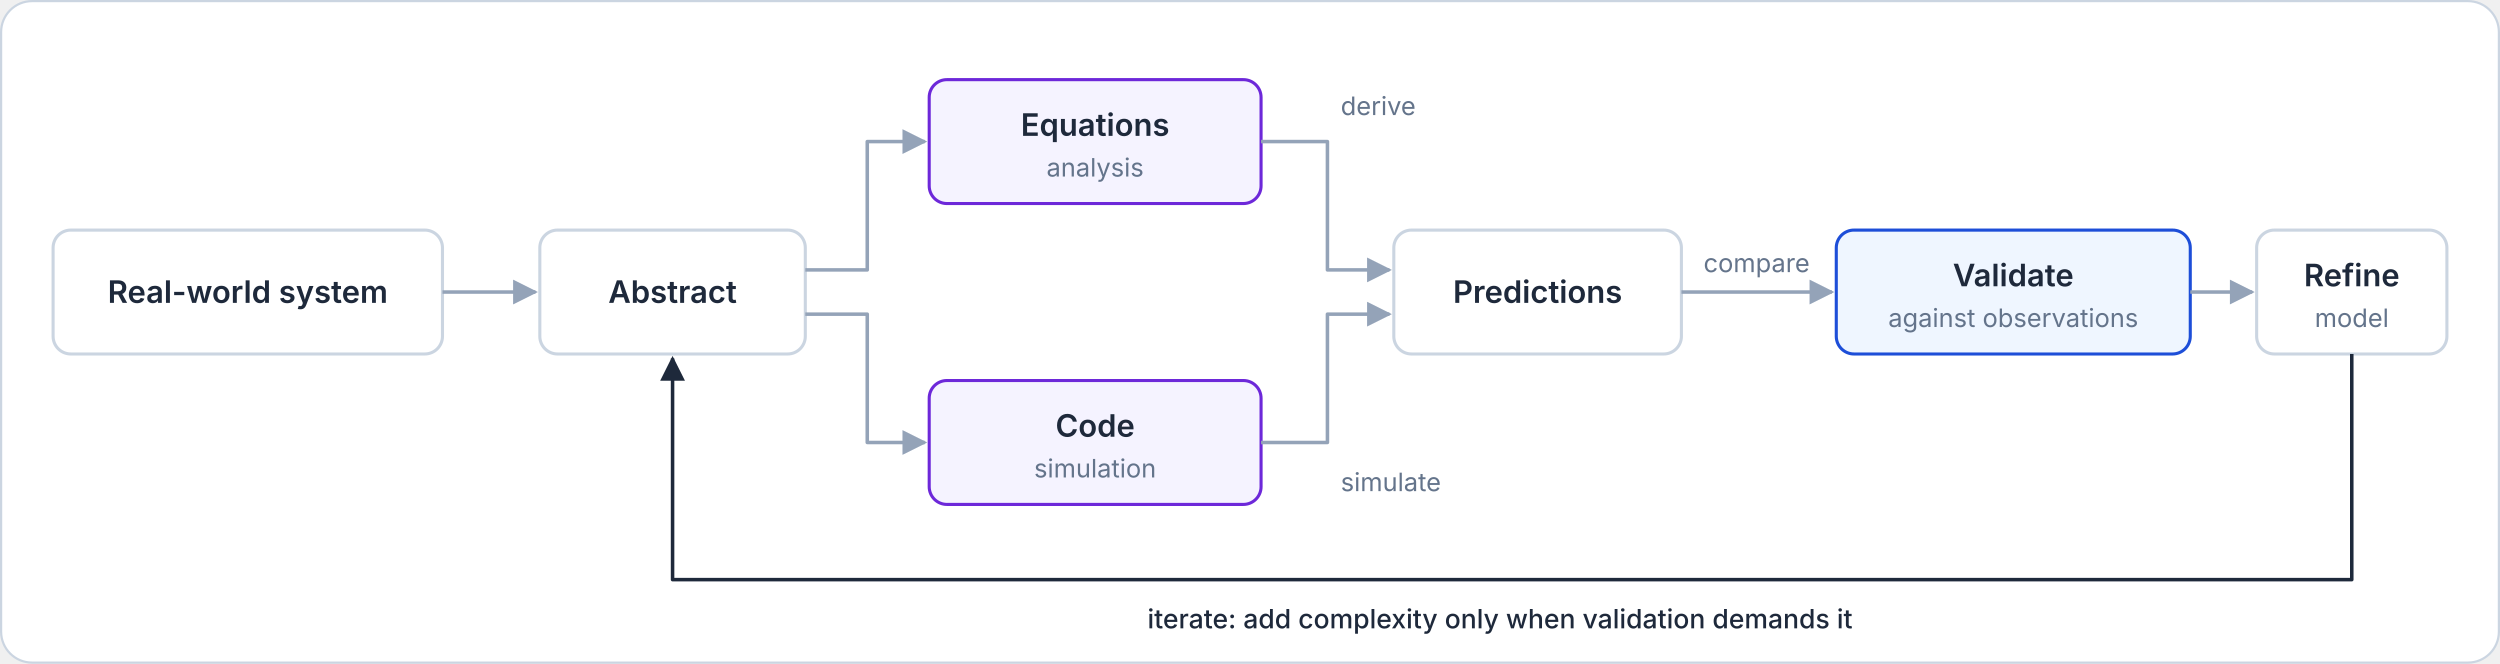
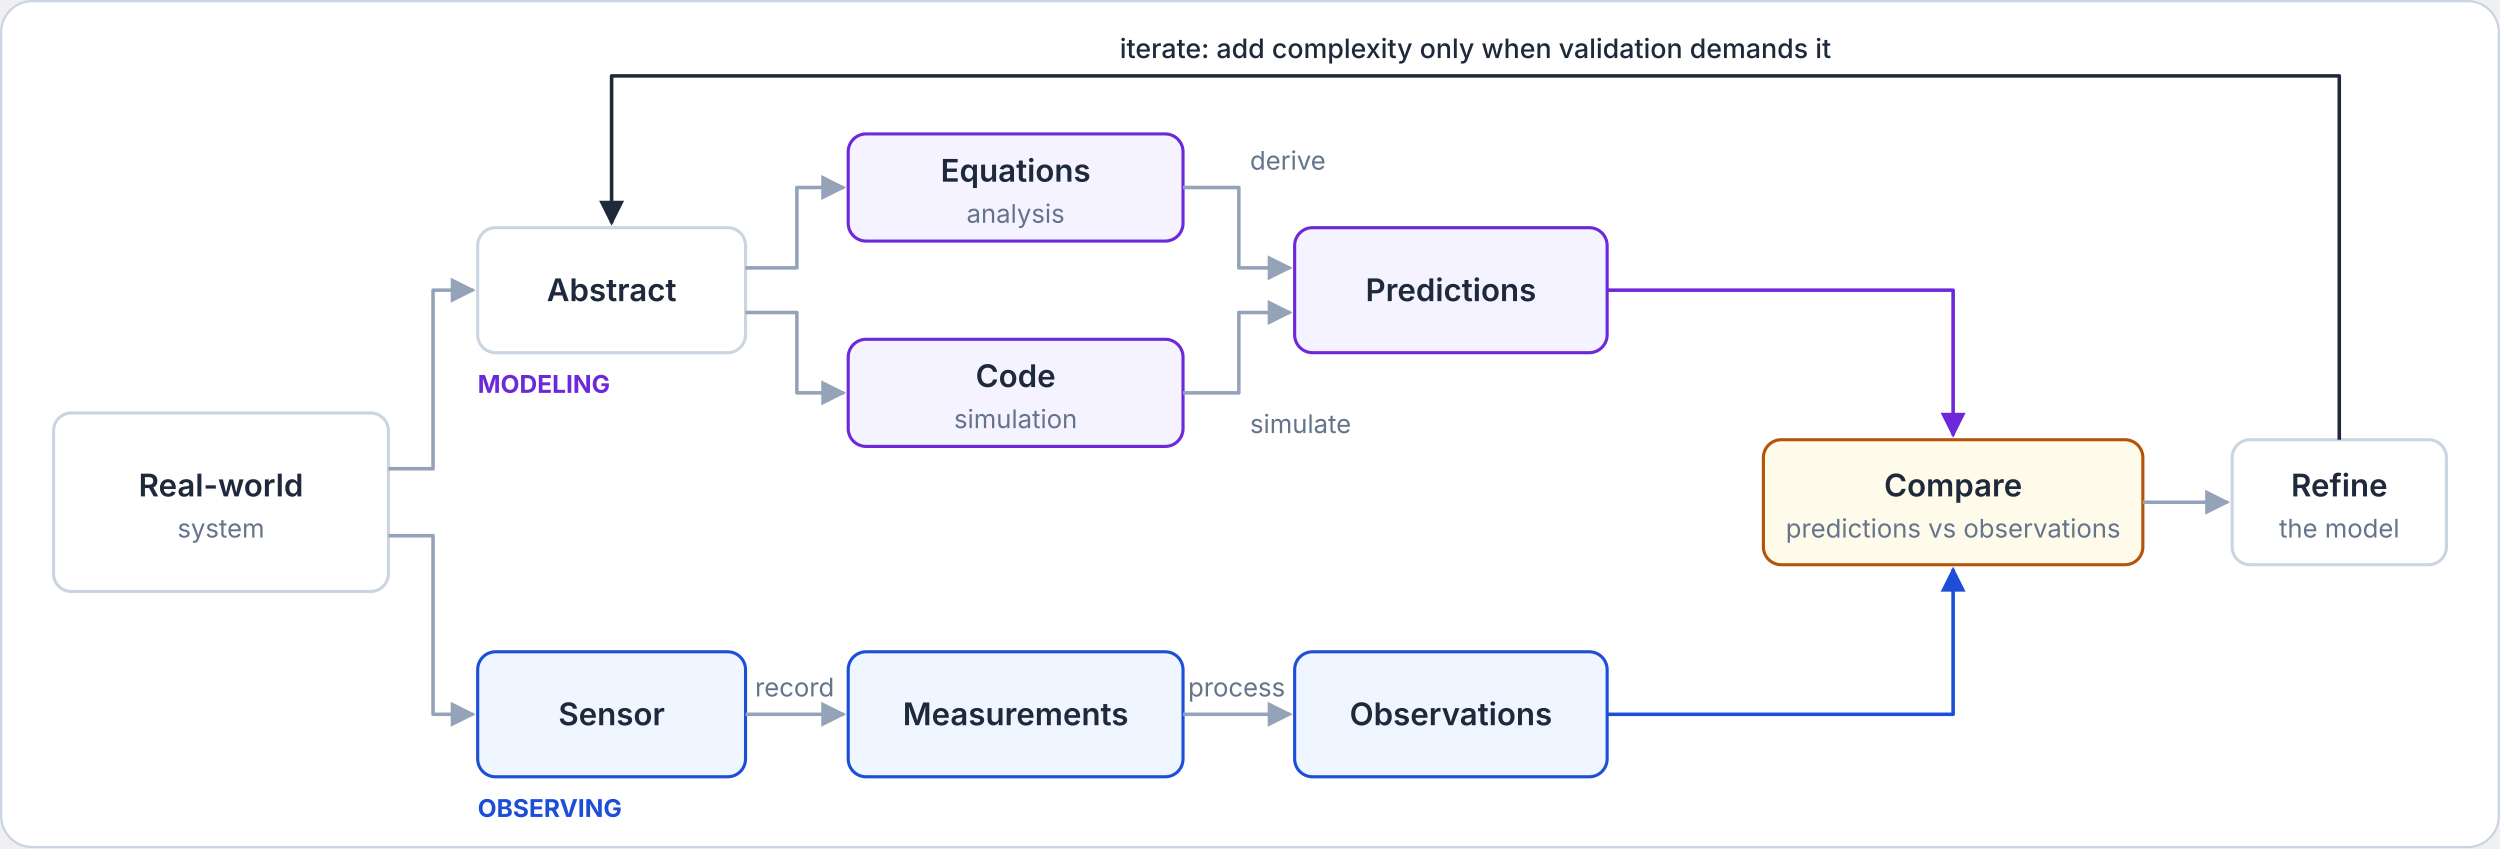
- <svg xmlns="http://www.w3.org/2000/svg" viewBox="0 0 1130 300" width="1130" height="300" role="img" aria-label="The modeling cycle: abstract a real system into equations and code, predict, validate against observations, refine, repeat." font-family="Inter, 'Helvetica Neue', Arial, 'DejaVu Sans', sans-serif">
+ <svg xmlns="http://www.w3.org/2000/svg" viewBox="0 0 1120 380" width="1120" height="380" role="img" aria-label="The modeling cycle: the real-world system is both modelled (abstract, then equations and code, then predictions) and observed (sensor, measurements, observations); the two tracks meet where predictions are compared with observations, and the model is refined." font-family="Inter, 'Helvetica Neue', Arial, 'DejaVu Sans', sans-serif">
  <defs>
+     <marker id="m1d4ed8" viewBox="0 0 10 10" refX="9" refY="5" markerWidth="7" markerHeight="7" orient="auto-start-reverse">
+       <path d="M0,0 L10,5 L0,10 z" fill="#1d4ed8" />
+     </marker>
    <marker id="m1e293b" viewBox="0 0 10 10" refX="9" refY="5" markerWidth="7" markerHeight="7" orient="auto-start-reverse">
      <path d="M0,0 L10,5 L0,10 z" fill="#1e293b" />
+     </marker>
+     <marker id="m6d28d9" viewBox="0 0 10 10" refX="9" refY="5" markerWidth="7" markerHeight="7" orient="auto-start-reverse">
+       <path d="M0,0 L10,5 L0,10 z" fill="#6d28d9" />
    </marker>
    <marker id="m94a3b8" viewBox="0 0 10 10" refX="9" refY="5" markerWidth="7" markerHeight="7" orient="auto-start-reverse">
      <path d="M0,0 L10,5 L0,10 z" fill="#94a3b8" />
    </marker>
  </defs>
-   <rect x="0.5" y="0.5" width="1129" height="299" rx="14" fill="#ffffff" stroke="#cbd5e1" />
-   <rect x="24.0" y="104.0" width="176.0" height="56.0" rx="8" fill="#ffffff" stroke="#cbd5e1" stroke-width="1.4" />
-   <text x="112.0" y="136.9" font-size="14" fill="#1e293b" text-anchor="middle" font-weight="600">Real-world system</text>
-   <rect x="244.0" y="104.0" width="120.0" height="56.0" rx="8" fill="#ffffff" stroke="#cbd5e1" stroke-width="1.4" />
-   <text x="304.0" y="136.9" font-size="14" fill="#1e293b" text-anchor="middle" font-weight="600">Abstract</text>
-   <rect x="420.0" y="36.0" width="150.0" height="56.0" rx="8" fill="#f5f3ff" stroke="#6d28d9" stroke-width="1.4" />
-   <text x="495.0" y="61.4" font-size="14" fill="#1e293b" text-anchor="middle" font-weight="600">Equations</text>
-   <text x="495.0" y="79.8" font-size="11.5" fill="#64748b" text-anchor="middle" font-weight="400">analysis</text>
-   <rect x="420.0" y="172.0" width="150.0" height="56.0" rx="8" fill="#f5f3ff" stroke="#6d28d9" stroke-width="1.4" />
-   <text x="495.0" y="197.4" font-size="14" fill="#1e293b" text-anchor="middle" font-weight="600">Code</text>
-   <text x="495.0" y="215.8" font-size="11.5" fill="#64748b" text-anchor="middle" font-weight="400">simulation</text>
-   <rect x="630.0" y="104.0" width="130.0" height="56.0" rx="8" fill="#ffffff" stroke="#cbd5e1" stroke-width="1.4" />
-   <text x="695.0" y="136.9" font-size="14" fill="#1e293b" text-anchor="middle" font-weight="600">Predictions</text>
-   <rect x="830.0" y="104.0" width="160.0" height="56.0" rx="8" fill="#eff6ff" stroke="#1d4ed8" stroke-width="1.4" />
-   <text x="910.0" y="129.4" font-size="14" fill="#1e293b" text-anchor="middle" font-weight="600">Validate</text>
-   <text x="910.0" y="147.8" font-size="11.5" fill="#64748b" text-anchor="middle" font-weight="400">against observations</text>
-   <rect x="1020.0" y="104.0" width="86.0" height="56.0" rx="8" fill="#ffffff" stroke="#cbd5e1" stroke-width="1.4" />
-   <text x="1063.0" y="129.4" font-size="14" fill="#1e293b" text-anchor="middle" font-weight="600">Refine</text>
-   <text x="1063.0" y="147.8" font-size="11.5" fill="#64748b" text-anchor="middle" font-weight="400">model</text>
-   <path d="M200.0,132.0 L242.0,132.0" fill="none" stroke="#94a3b8" stroke-width="1.6" stroke-linejoin="round" marker-end="url(#m94a3b8)" />
-   <path d="M364.0,122.0 L392.0,122.0 L392.0,64.0 L418.0,64.0" fill="none" stroke="#94a3b8" stroke-width="1.6" stroke-linejoin="round" marker-end="url(#m94a3b8)" />
-   <path d="M364.0,142.0 L392.0,142.0 L392.0,200.0 L418.0,200.0" fill="none" stroke="#94a3b8" stroke-width="1.6" stroke-linejoin="round" marker-end="url(#m94a3b8)" />
-   <path d="M570.0,64.0 L600.0,64.0 L600.0,122.0 L628.0,122.0" fill="none" stroke="#94a3b8" stroke-width="1.6" stroke-linejoin="round" marker-end="url(#m94a3b8)" />
-   <text x="606.0" y="52.0" font-size="11.5" fill="#64748b" text-anchor="start" font-weight="400">derive</text>
-   <path d="M570.0,200.0 L600.0,200.0 L600.0,142.0 L628.0,142.0" fill="none" stroke="#94a3b8" stroke-width="1.6" stroke-linejoin="round" marker-end="url(#m94a3b8)" />
-   <text x="606.0" y="222.0" font-size="11.5" fill="#64748b" text-anchor="start" font-weight="400">simulate</text>
-   <path d="M760.0,132.0 L828.0,132.0" fill="none" stroke="#94a3b8" stroke-width="1.6" stroke-linejoin="round" marker-end="url(#m94a3b8)" />
-   <text x="794.0" y="123.0" font-size="11.5" fill="#64748b" text-anchor="middle" font-weight="400">compare</text>
-   <path d="M990.0,132.0 L1018.0,132.0" fill="none" stroke="#94a3b8" stroke-width="1.6" stroke-linejoin="round" marker-end="url(#m94a3b8)" />
-   <path d="M1063.0,160.0 L1063.0,262.0 L304.0,262.0 L304.0,162.0" fill="none" stroke="#1e293b" stroke-width="1.6" stroke-linejoin="round" marker-end="url(#m1e293b)" />
-   <text x="678.0" y="284.0" font-size="12" fill="#1e293b" text-anchor="middle" font-weight="500">iterate: add complexity only when validation demands it</text>
+   <rect x="0.5" y="0.5" width="1119" height="379" rx="14" fill="#ffffff" stroke="#cbd5e1" />
+   <rect x="24.0" y="185.0" width="150.0" height="80.0" rx="8" fill="#ffffff" stroke="#cbd5e1" stroke-width="1.4" />
+   <text x="99.0" y="222.4" font-size="14" fill="#1e293b" text-anchor="middle" font-weight="600">Real-world</text>
+   <text x="99.0" y="240.8" font-size="11.5" fill="#64748b" text-anchor="middle" font-weight="400">system</text>
+   <text x="214.0" y="176.0" font-size="11" fill="#6d28d9" text-anchor="start" font-weight="700">MODELING</text>
+   <text x="214.0" y="366.0" font-size="11" fill="#1d4ed8" text-anchor="start" font-weight="700">OBSERVING</text>
+   <rect x="214.0" y="102.0" width="120.0" height="56.0" rx="8" fill="#ffffff" stroke="#cbd5e1" stroke-width="1.4" />
+   <text x="274.0" y="134.9" font-size="14" fill="#1e293b" text-anchor="middle" font-weight="600">Abstract</text>
+   <rect x="380.0" y="60.0" width="150.0" height="48.0" rx="8" fill="#f5f3ff" stroke="#6d28d9" stroke-width="1.4" />
+   <text x="455.0" y="81.4" font-size="14" fill="#1e293b" text-anchor="middle" font-weight="600">Equations</text>
+   <text x="455.0" y="99.8" font-size="11.5" fill="#64748b" text-anchor="middle" font-weight="400">analysis</text>
+   <rect x="380.0" y="152.0" width="150.0" height="48.0" rx="8" fill="#f5f3ff" stroke="#6d28d9" stroke-width="1.4" />
+   <text x="455.0" y="173.4" font-size="14" fill="#1e293b" text-anchor="middle" font-weight="600">Code</text>
+   <text x="455.0" y="191.8" font-size="11.5" fill="#64748b" text-anchor="middle" font-weight="400">simulation</text>
+   <rect x="580.0" y="102.0" width="140.0" height="56.0" rx="8" fill="#f5f3ff" stroke="#6d28d9" stroke-width="1.4" />
+   <text x="650.0" y="134.9" font-size="14" fill="#1e293b" text-anchor="middle" font-weight="600">Predictions</text>
+   <rect x="214.0" y="292.0" width="120.0" height="56.0" rx="8" fill="#eff6ff" stroke="#1d4ed8" stroke-width="1.4" />
+   <text x="274.0" y="324.9" font-size="14" fill="#1e293b" text-anchor="middle" font-weight="600">Sensor</text>
+   <rect x="380.0" y="292.0" width="150.0" height="56.0" rx="8" fill="#eff6ff" stroke="#1d4ed8" stroke-width="1.4" />
+   <text x="455.0" y="324.9" font-size="14" fill="#1e293b" text-anchor="middle" font-weight="600">Measurements</text>
+   <rect x="580.0" y="292.0" width="140.0" height="56.0" rx="8" fill="#eff6ff" stroke="#1d4ed8" stroke-width="1.4" />
+   <text x="650.0" y="324.9" font-size="14" fill="#1e293b" text-anchor="middle" font-weight="600">Observations</text>
+   <rect x="790.0" y="197.0" width="170.0" height="56.0" rx="8" fill="#fffbeb" stroke="#b45309" stroke-width="1.4" />
+   <text x="875.0" y="222.4" font-size="14" fill="#1e293b" text-anchor="middle" font-weight="600">Compare</text>
+   <text x="875.0" y="240.8" font-size="11.5" fill="#64748b" text-anchor="middle" font-weight="400">predictions vs observations</text>
+   <rect x="1000.0" y="197.0" width="96.0" height="56.0" rx="8" fill="#ffffff" stroke="#cbd5e1" stroke-width="1.4" />
+   <text x="1048.0" y="222.4" font-size="14" fill="#1e293b" text-anchor="middle" font-weight="600">Refine</text>
+   <text x="1048.0" y="240.8" font-size="11.5" fill="#64748b" text-anchor="middle" font-weight="400">the model</text>
+   <path d="M174.0,210.0 L194.0,210.0 L194.0,130.0 L212.0,130.0" fill="none" stroke="#94a3b8" stroke-width="1.6" stroke-linejoin="round" marker-end="url(#m94a3b8)" />
+   <path d="M174.0,240.0 L194.0,240.0 L194.0,320.0 L212.0,320.0" fill="none" stroke="#94a3b8" stroke-width="1.6" stroke-linejoin="round" marker-end="url(#m94a3b8)" />
+   <path d="M334.0,120.0 L357.0,120.0 L357.0,84.0 L378.0,84.0" fill="none" stroke="#94a3b8" stroke-width="1.6" stroke-linejoin="round" marker-end="url(#m94a3b8)" />
+   <path d="M334.0,140.0 L357.0,140.0 L357.0,176.0 L378.0,176.0" fill="none" stroke="#94a3b8" stroke-width="1.6" stroke-linejoin="round" marker-end="url(#m94a3b8)" />
+   <path d="M530.0,84.0 L555.0,84.0 L555.0,120.0 L578.0,120.0" fill="none" stroke="#94a3b8" stroke-width="1.6" stroke-linejoin="round" marker-end="url(#m94a3b8)" />
+   <text x="560.0" y="76.0" font-size="11.5" fill="#64748b" text-anchor="start" font-weight="400">derive</text>
+   <path d="M530.0,176.0 L555.0,176.0 L555.0,140.0 L578.0,140.0" fill="none" stroke="#94a3b8" stroke-width="1.6" stroke-linejoin="round" marker-end="url(#m94a3b8)" />
+   <text x="560.0" y="194.0" font-size="11.5" fill="#64748b" text-anchor="start" font-weight="400">simulate</text>
+   <path d="M334.0,320.0 L378.0,320.0" fill="none" stroke="#94a3b8" stroke-width="1.6" stroke-linejoin="round" marker-end="url(#m94a3b8)" />
+   <text x="356.0" y="312.0" font-size="11.5" fill="#64748b" text-anchor="middle" font-weight="400">record</text>
+   <path d="M530.0,320.0 L578.0,320.0" fill="none" stroke="#94a3b8" stroke-width="1.6" stroke-linejoin="round" marker-end="url(#m94a3b8)" />
+   <text x="554.0" y="312.0" font-size="11.5" fill="#64748b" text-anchor="middle" font-weight="400">process</text>
+   <path d="M720.0,130.0 L875.0,130.0 L875.0,195.0" fill="none" stroke="#6d28d9" stroke-width="1.6" stroke-linejoin="round" marker-end="url(#m6d28d9)" />
+   <path d="M720.0,320.0 L875.0,320.0 L875.0,255.0" fill="none" stroke="#1d4ed8" stroke-width="1.6" stroke-linejoin="round" marker-end="url(#m1d4ed8)" />
+   <path d="M960.0,225.0 L998.0,225.0" fill="none" stroke="#94a3b8" stroke-width="1.6" stroke-linejoin="round" marker-end="url(#m94a3b8)" />
+   <path d="M1048.0,197.0 L1048.0,34.0 L274.0,34.0 L274.0,100.0" fill="none" stroke="#1e293b" stroke-width="1.6" stroke-linejoin="round" marker-end="url(#m1e293b)" />
+   <text x="661.0" y="26.0" font-size="12" fill="#1e293b" text-anchor="middle" font-weight="500">iterate: add complexity only when validation demands it</text>
</svg>
